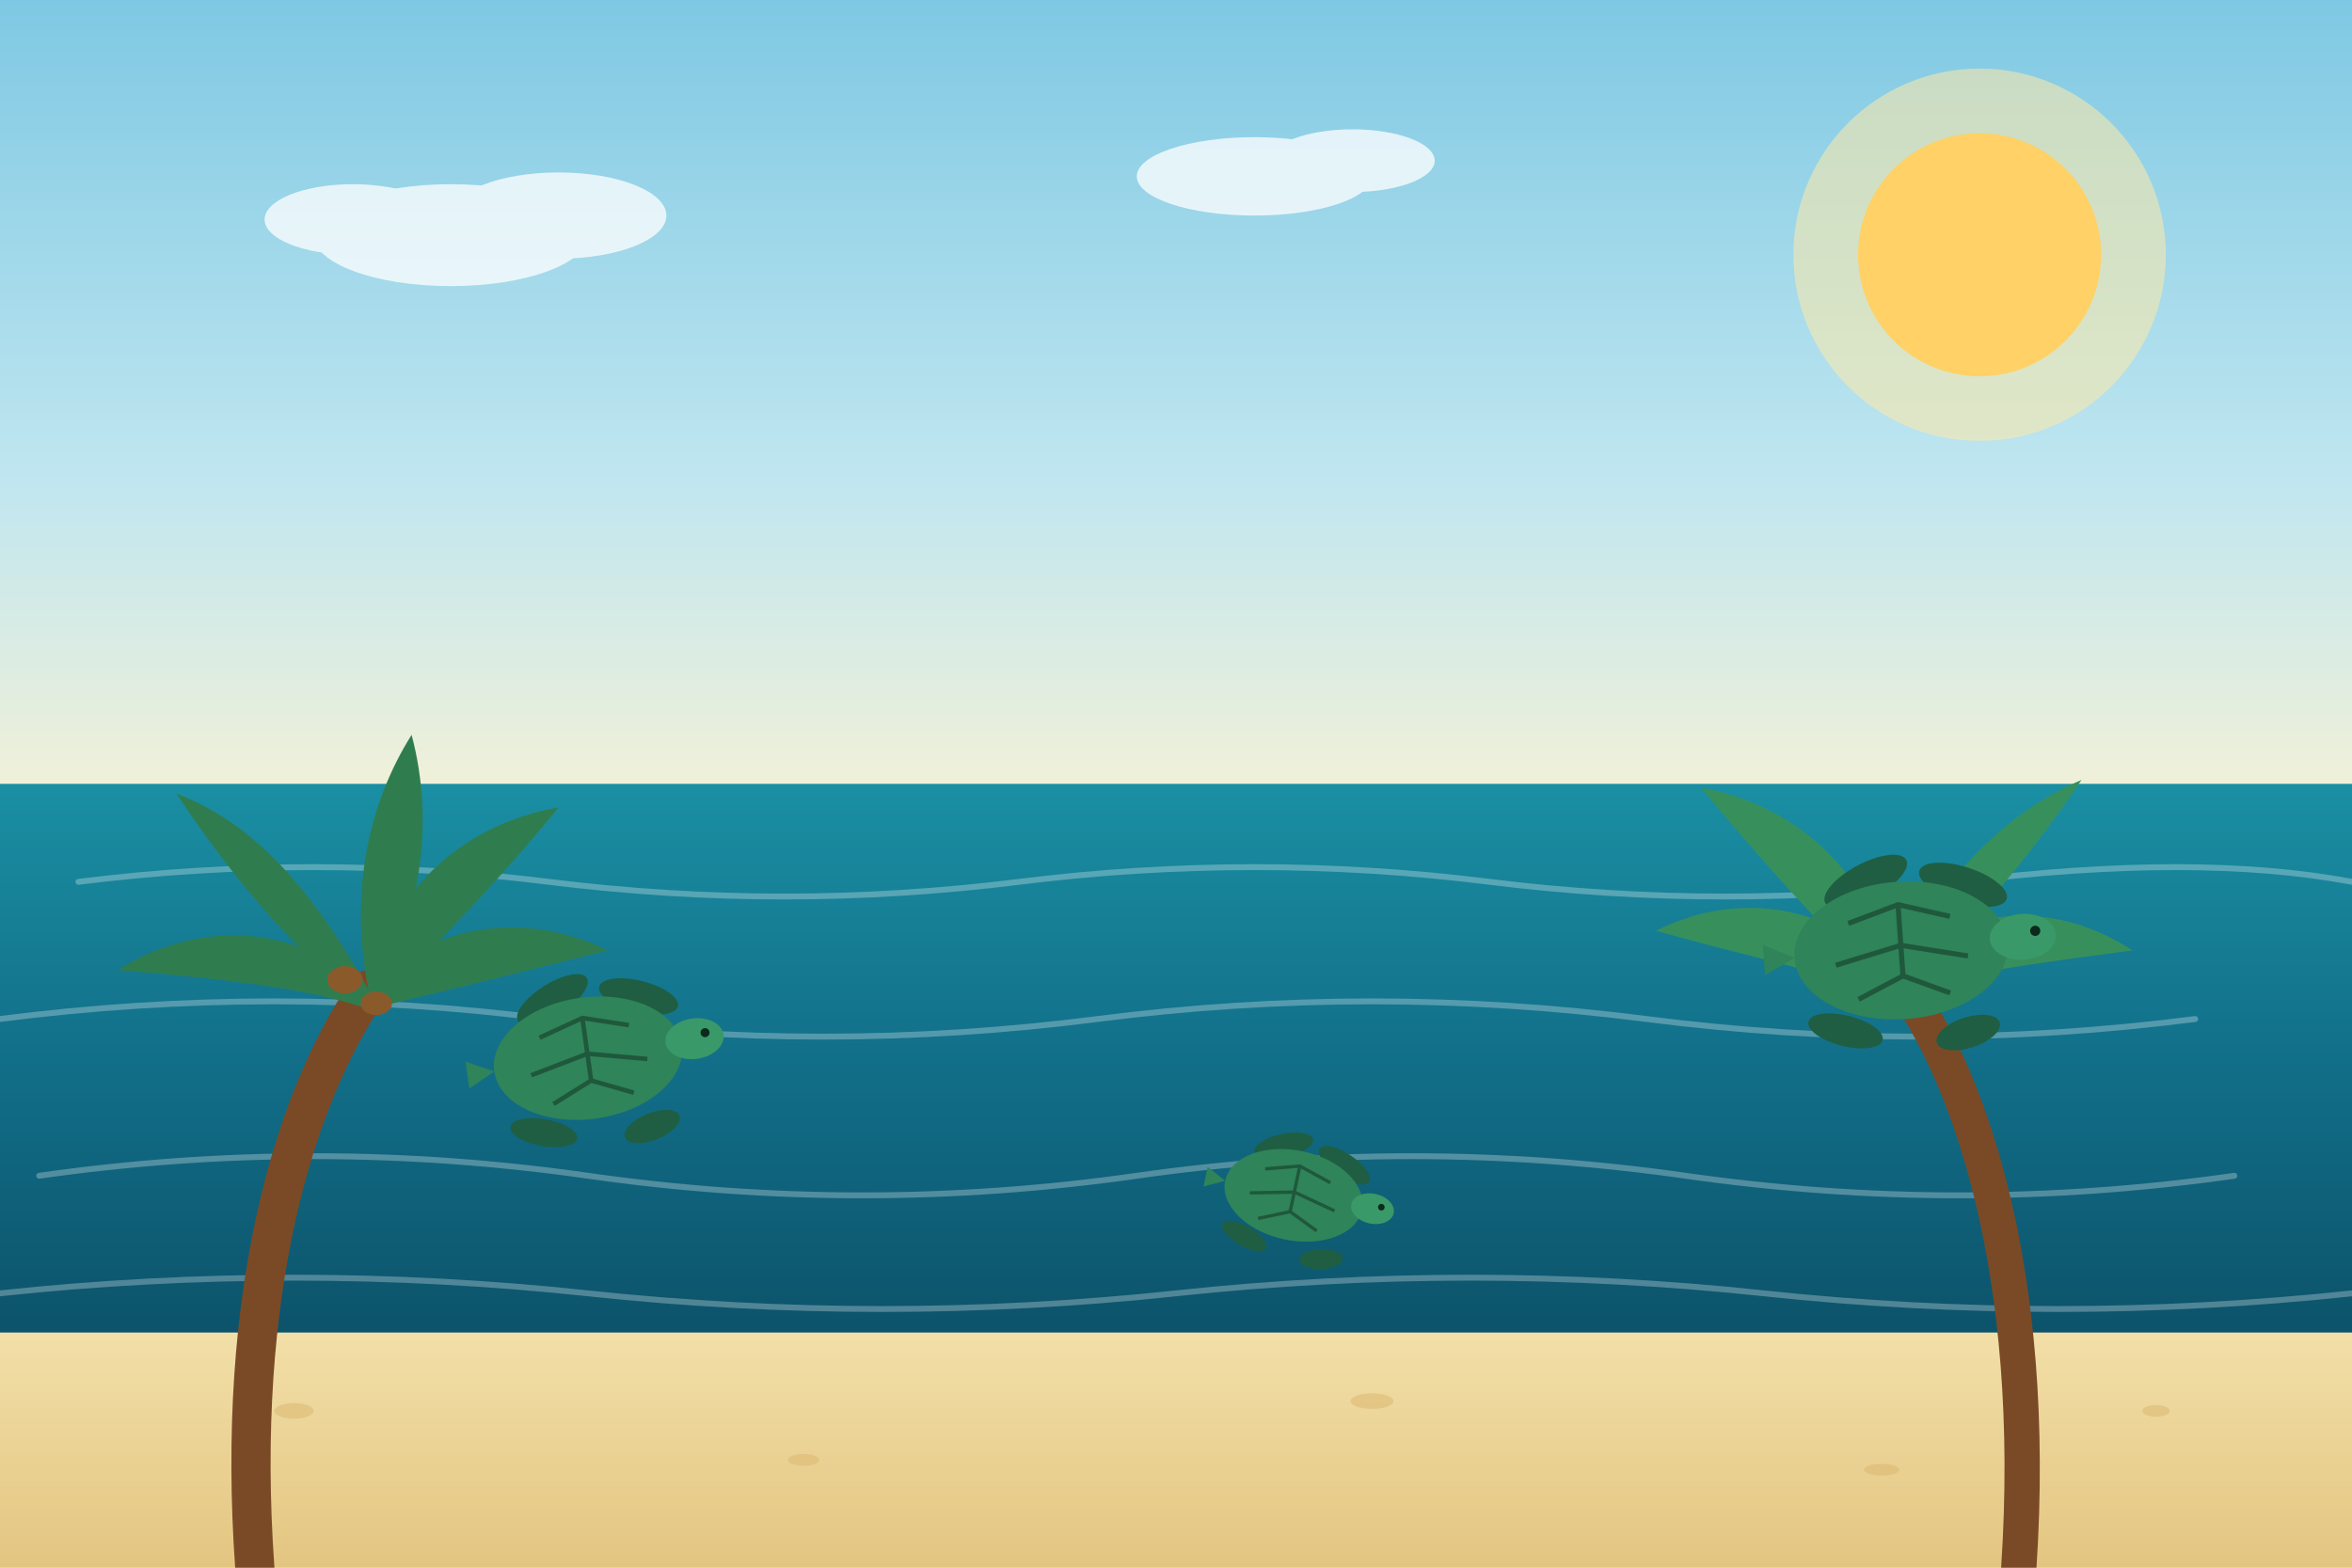
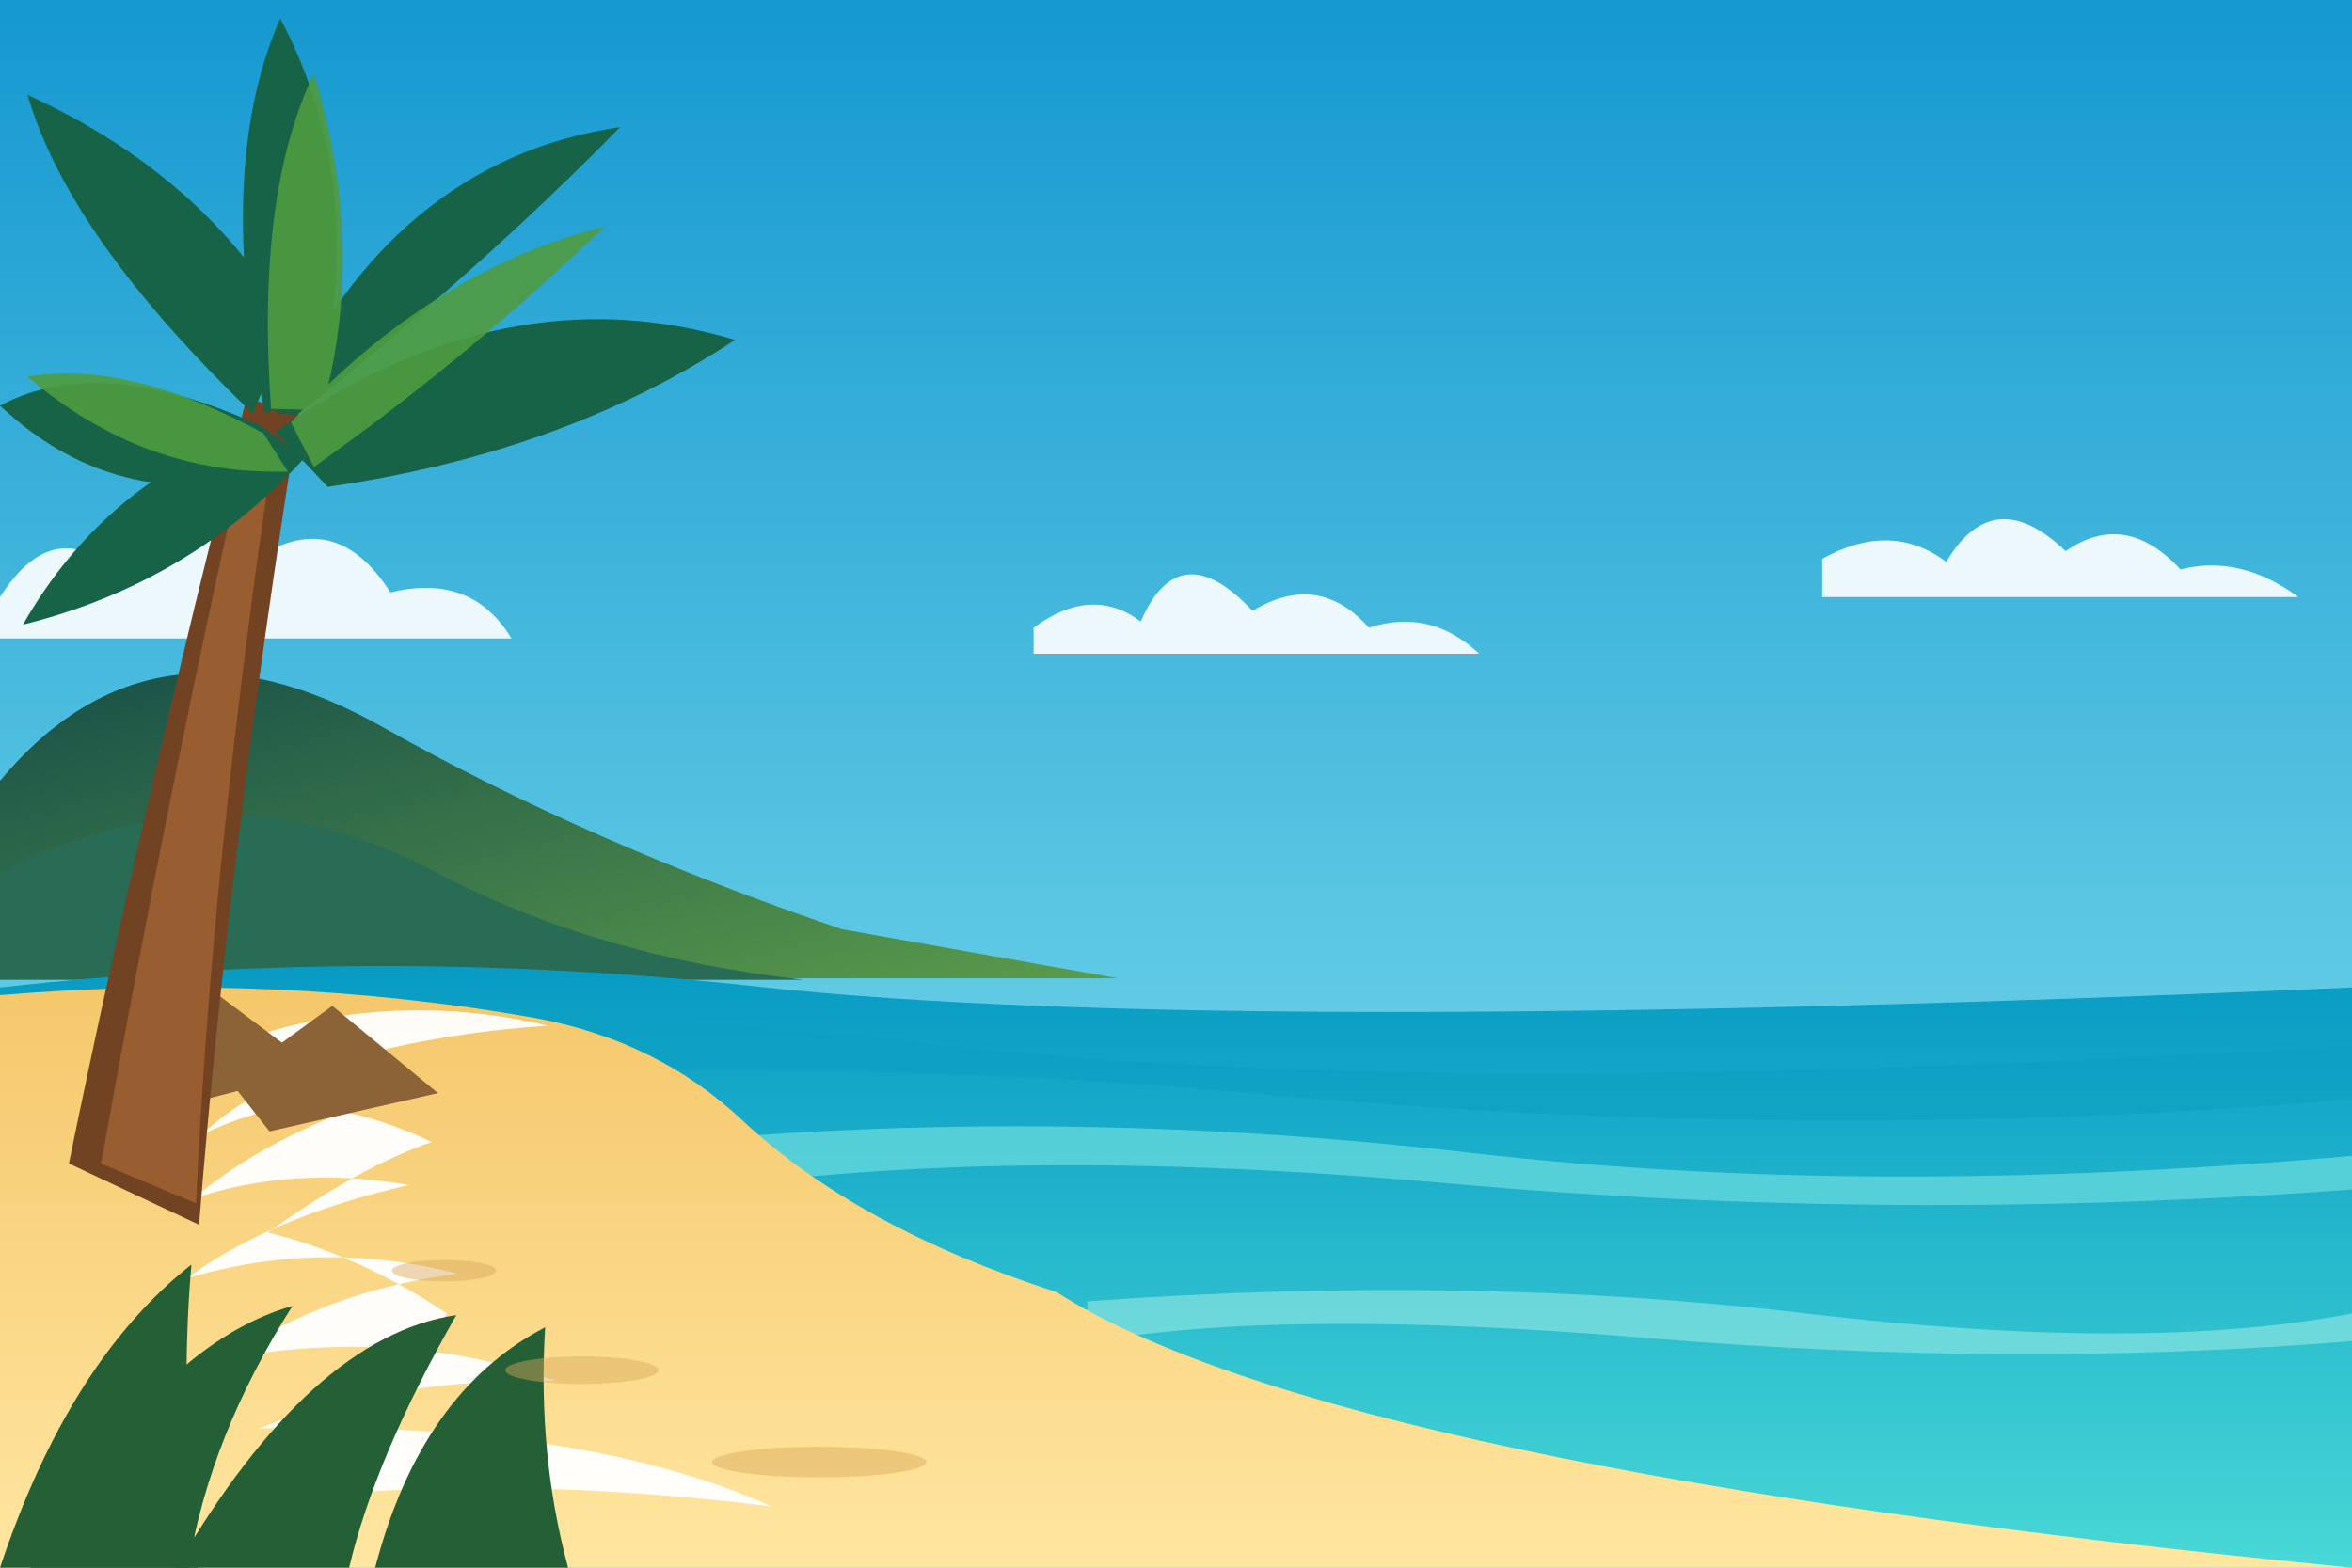
- <svg xmlns="http://www.w3.org/2000/svg" viewBox="0 0 1200 800" preserveAspectRatio="xMidYMid slice">
+ <svg xmlns="http://www.w3.org/2000/svg" viewBox="0 0 1536 1024">
  <defs>
-     <linearGradient id="beachSky" x1="0" y1="0" x2="0" y2="1">
-       <stop offset="0%" stop-color="#7ec8e3" />
-       <stop offset="55%" stop-color="#bfe6f0" />
-       <stop offset="100%" stop-color="#fdf3d3" />
+     <linearGradient id="sky" x2="0" y2="1">
+       <stop stop-color="#1598d0" />
+       <stop offset="1" stop-color="#8be7f0" />
    </linearGradient>
-     <linearGradient id="beachSea" x1="0" y1="0" x2="0" y2="1">
-       <stop offset="0%" stop-color="#1a8fa3" />
-       <stop offset="45%" stop-color="#12708a" />
-       <stop offset="100%" stop-color="#0b4f66" />
+     <linearGradient id="sea" x2="0" y2="1">
+       <stop stop-color="#079bc4" />
+       <stop offset="1" stop-color="#48d8d6" />
    </linearGradient>
-     <linearGradient id="beachSand" x1="0" y1="0" x2="0" y2="1">
-       <stop offset="0%" stop-color="#f2dfa8" />
-       <stop offset="100%" stop-color="#e3c581" />
+     <linearGradient id="sand" x2="0" y2="1">
+       <stop stop-color="#f5c76b" />
+       <stop offset="1" stop-color="#ffe6a0" />
+     </linearGradient>
+     <linearGradient id="hill" x2="1" y2="1">
+       <stop stop-color="#174f48" />
+       <stop offset="1" stop-color="#5b9b4b" />
    </linearGradient>
  </defs>
-   <rect x="0" y="0" width="1200" height="440" fill="url(#beachSky)" />
-   <circle cx="1010" cy="130" r="95" fill="#ffe9a8" opacity="0.55" />
-   <circle cx="1010" cy="130" r="62" fill="#ffd166" />
-   <g fill="#ffffff" opacity="0.75">
-     <ellipse cx="230" cy="120" rx="70" ry="26" />
-     <ellipse cx="285" cy="110" rx="55" ry="22" />
-     <ellipse cx="180" cy="112" rx="45" ry="18" />
-     <ellipse cx="640" cy="90" rx="60" ry="20" />
-     <ellipse cx="690" cy="82" rx="42" ry="16" />
+   <rect width="1536" height="1024" fill="url(#sky)" />
+   <g fill="#fff" opacity=".9">
+     <path d="M0 390q35-55 78-15q24-75 86-8q54-38 91 20q53-13 79 30H0z" />
+     <path d="M675 410q38-28 70-4q25-58 73-7q43-26 76 11q40-13 72 17H675z" />
+     <path d="M1190 365q45-25 81 2q31-52 78-7q39-27 75 12q39-10 77 18h-311z" />
  </g>
-   <rect x="0" y="400" width="1200" height="300" fill="url(#beachSea)" />
-   <g stroke="#ffffff" stroke-width="3" fill="none" opacity="0.28" stroke-linecap="round">
-     <path d="M40,450 Q160,435 280,450 T520,450 T760,450 T1000,450 T1200,450" />
-     <path d="M0,520 Q140,502 280,520 T560,520 T840,520 T1120,520" />
-     <path d="M20,600 Q160,580 300,600 T580,600 T860,600 T1140,600" />
-     <path d="M0,660 Q150,644 300,660 T600,660 T900,660 T1200,660" />
+   <path d="M0 510q100-120 250-35q135 76 300 132l180 32H0z" fill="url(#hill)" />
+   <path d="M0 570q145-75 285 0q105 55 240 70H0z" fill="#286c56" />
+   <path d="M0 645q250-28 500 0q300 32 1036 0v379H0z" fill="url(#sea)" />
+   <path d="M0 675q300-28 620 8t916 0v35q-350 30-720-4t-816 10z" fill="#0b9fc1" opacity=".55" />
+   <path d="M450 745q250-22 510 8t576 2v22q-300 22-590-4t-496 5z" fill="#73e1df" opacity=".65" />
+   <path d="M710 850q250-18 470 8t356 0v18q-220 18-460-2t-366 3z" fill="#a0ece5" opacity=".55" />
+   <path d="M0 650q180-15 350 15q80 15 135 67q75 70 205 112q180 115 846 180H0z" fill="url(#sand)" />
+   <path d="M175 674q90-26 183-4q-77 5-142 25q-54 17-84 46q55-26 119-24q-76 25-125 66q65-22 141-9q-91 21-145 61q88-26 177-3q-86 11-150 55q115-20 214 15q-108-2-194 31q210-5 335 51q-185-23-347-2q92-63 135-124q-57-38-117-53q60-43 107-59q-54-26-107-24z" fill="#fff" opacity=".95" />
+   <g fill="#8c6336">
+     <path d="M70 685l50-52 88 66-101 26z" />
+     <path d="M150 706l67-49 69 57-110 25z" />
  </g>
-   <rect x="0" y="680" width="1200" height="120" fill="url(#beachSand)" />
-   <g fill="#d9b56d" opacity="0.5">
-     <ellipse cx="150" cy="720" rx="10" ry="4" />
-     <ellipse cx="410" cy="745" rx="8" ry="3" />
-     <ellipse cx="700" cy="715" rx="11" ry="4" />
-     <ellipse cx="960" cy="750" rx="9" ry="3" />
-     <ellipse cx="1100" cy="720" rx="7" ry="3" />
+   <path d="M45 760q45-220 116-500l34 10q-46 290-65 530z" fill="#714323" />
+   <path d="M66 760q45-250 95-470l17 6q-40 270-50 490z" fill="#a96a36" opacity=".7" />
+   <g fill="#176347">
+     <path d="M165 270Q45 155 18 62q116 53 172 151z" />
+     <path d="M173 270Q140 110 183 12q58 110 25 242z" />
+     <path d="M180 270Q255 105 405 83q-92 94-211 188z" />
+     <path d="M180 282q150-105 300-60q-112 74-266 96z" />
+     <path d="M170 278Q65 230 0 265q80 75 190 42z" />
+     <path d="M170 278Q68 315 15 408q109-27 184-109z" />
  </g>
-   <g id="palm-left" transform="translate(110,0)">
-     <path d="M20,800 C10,660 40,560 78,505" stroke="#7a4a26" stroke-width="20" fill="none" stroke-linecap="round" />
-     <g fill="#2f7d4f">
-       <path d="M78,505 C40,470 -10,470 -50,495 C10,500 50,505 78,515 Z" />
-       <path d="M78,505 C50,455 20,420 -20,405 C10,450 40,485 78,515 Z" />
-       <path d="M78,505 C90,450 130,420 175,412 C140,455 105,490 78,515 Z" />
-       <path d="M78,505 C110,470 160,465 200,485 C160,495 120,505 78,515 Z" />
-       <path d="M78,505 C68,455 78,410 100,375 C112,420 105,470 78,515 Z" />
-     </g>
-     <g fill="#8a5a2b">
-       <ellipse cx="66" cy="500" rx="9" ry="7" />
-       <ellipse cx="82" cy="512" rx="8" ry="6" />
-     </g>
+   <g fill="#4f9b3f" opacity=".9">
+     <path d="M177 267q-10-140 28-219q35 116 5 220z" />
+     <path d="M190 276q92-100 205-128q-91 87-190 157z" />
+     <path d="M172 283Q84 235 18 246q76 65 170 62z" />
  </g>
-   <g id="palm-right" transform="translate(1050,0) scale(-1,1)">
-     <path d="M20,800 C10,650 45,545 85,495" stroke="#7a4a26" stroke-width="18" fill="none" stroke-linecap="round" />
-     <g fill="#37905c">
-       <path d="M85,495 C48,460 0,460 -38,485 C15,492 52,497 85,507 Z" />
-       <path d="M85,495 C58,448 28,415 -12,398 C18,442 48,478 85,507 Z" />
-       <path d="M85,495 C98,440 138,410 182,402 C146,446 112,482 85,507 Z" />
-       <path d="M85,495 C118,460 166,455 205,475 C166,486 126,495 85,507 Z" />
-     </g>
+   <g fill="#245f35">
+     <path d="M0 1024q45-135 125-198q-8 92 4 198z" />
+     <path d="M20 1024q80-145 171-171q-54 85-68 171z" />
+     <path d="M115 1024q88-151 183-165q-53 93-70 165z" />
+     <path d="M245 1024q30-115 111-157q-5 83 15 157z" />
  </g>
-   <g id="turtle-template">
-   </g>
-   <g transform="translate(300,540) rotate(-8) scale(1.15)">
-     <g fill="#1f5e42">
-       <ellipse cx="-24" cy="30" rx="15" ry="6" transform="rotate(18 -24 30)" />
-       <ellipse cx="24" cy="34" rx="13" ry="6" transform="rotate(-14 24 34)" />
-       <ellipse cx="-12" cy="-28" rx="18" ry="7" transform="rotate(-24 -12 -28)" />
-       <ellipse cx="26" cy="-24" rx="18" ry="7" transform="rotate(22 26 -24)" />
-     </g>
-     <ellipse cx="0" cy="0" rx="42" ry="27" fill="#2f8459" />
-     <g stroke="#1c4e35" stroke-width="2" fill="none" opacity="0.8">
-       <path d="M-20,-12 L0,-18 L20,-12" />
-       <path d="M-26,4 L0,-2 L26,4" />
-       <path d="M-18,18 L0,10 L18,18" />
-       <path d="M0,-18 L0,10" />
-     </g>
-     <ellipse cx="48" cy="-2" rx="13" ry="9" fill="#3a9968" />
-     <circle cx="53" cy="-4" r="2" fill="#0b2a1c" />
-     <path d="M-42,0 L-54,-6 L-54,6 Z" fill="#2f8459" />
-   </g>
-   <g transform="translate(660,610) rotate(12) scale(0.85)">
-     <g fill="#1f5e42">
-       <ellipse cx="-24" cy="30" rx="15" ry="6" transform="rotate(18 -24 30)" />
-       <ellipse cx="24" cy="34" rx="13" ry="6" transform="rotate(-14 24 34)" />
-       <ellipse cx="-12" cy="-28" rx="18" ry="7" transform="rotate(-24 -12 -28)" />
-       <ellipse cx="26" cy="-24" rx="18" ry="7" transform="rotate(22 26 -24)" />
-     </g>
-     <ellipse cx="0" cy="0" rx="42" ry="27" fill="#2f8459" />
-     <g stroke="#1c4e35" stroke-width="2" fill="none" opacity="0.8">
-       <path d="M-20,-12 L0,-18 L20,-12" />
-       <path d="M-26,4 L0,-2 L26,4" />
-       <path d="M-18,18 L0,10 L18,18" />
-       <path d="M0,-18 L0,10" />
-     </g>
-     <ellipse cx="48" cy="-2" rx="13" ry="9" fill="#3a9968" />
-     <circle cx="53" cy="-4" r="2" fill="#0b2a1c" />
-     <path d="M-42,0 L-54,-6 L-54,6 Z" fill="#2f8459" />
-   </g>
-   <g transform="translate(970,485) rotate(-4) scale(1.3)">
-     <g fill="#1f5e42">
-       <ellipse cx="-24" cy="30" rx="15" ry="6" transform="rotate(18 -24 30)" />
-       <ellipse cx="24" cy="34" rx="13" ry="6" transform="rotate(-14 24 34)" />
-       <ellipse cx="-12" cy="-28" rx="18" ry="7" transform="rotate(-24 -12 -28)" />
-       <ellipse cx="26" cy="-24" rx="18" ry="7" transform="rotate(22 26 -24)" />
-     </g>
-     <ellipse cx="0" cy="0" rx="42" ry="27" fill="#2f8459" />
-     <g stroke="#1c4e35" stroke-width="2" fill="none" opacity="0.8">
-       <path d="M-20,-12 L0,-18 L20,-12" />
-       <path d="M-26,4 L0,-2 L26,4" />
-       <path d="M-18,18 L0,10 L18,18" />
-       <path d="M0,-18 L0,10" />
-     </g>
-     <ellipse cx="48" cy="-2" rx="13" ry="9" fill="#3a9968" />
-     <circle cx="53" cy="-4" r="2" fill="#0b2a1c" />
-     <path d="M-42,0 L-54,-6 L-54,6 Z" fill="#2f8459" />
+   <g fill="#d6a95c" opacity=".45">
+     <ellipse cx="380" cy="895" rx="50" ry="9" />
+     <ellipse cx="535" cy="955" rx="70" ry="10" />
+     <ellipse cx="290" cy="830" rx="34" ry="7" />
  </g>
</svg>
